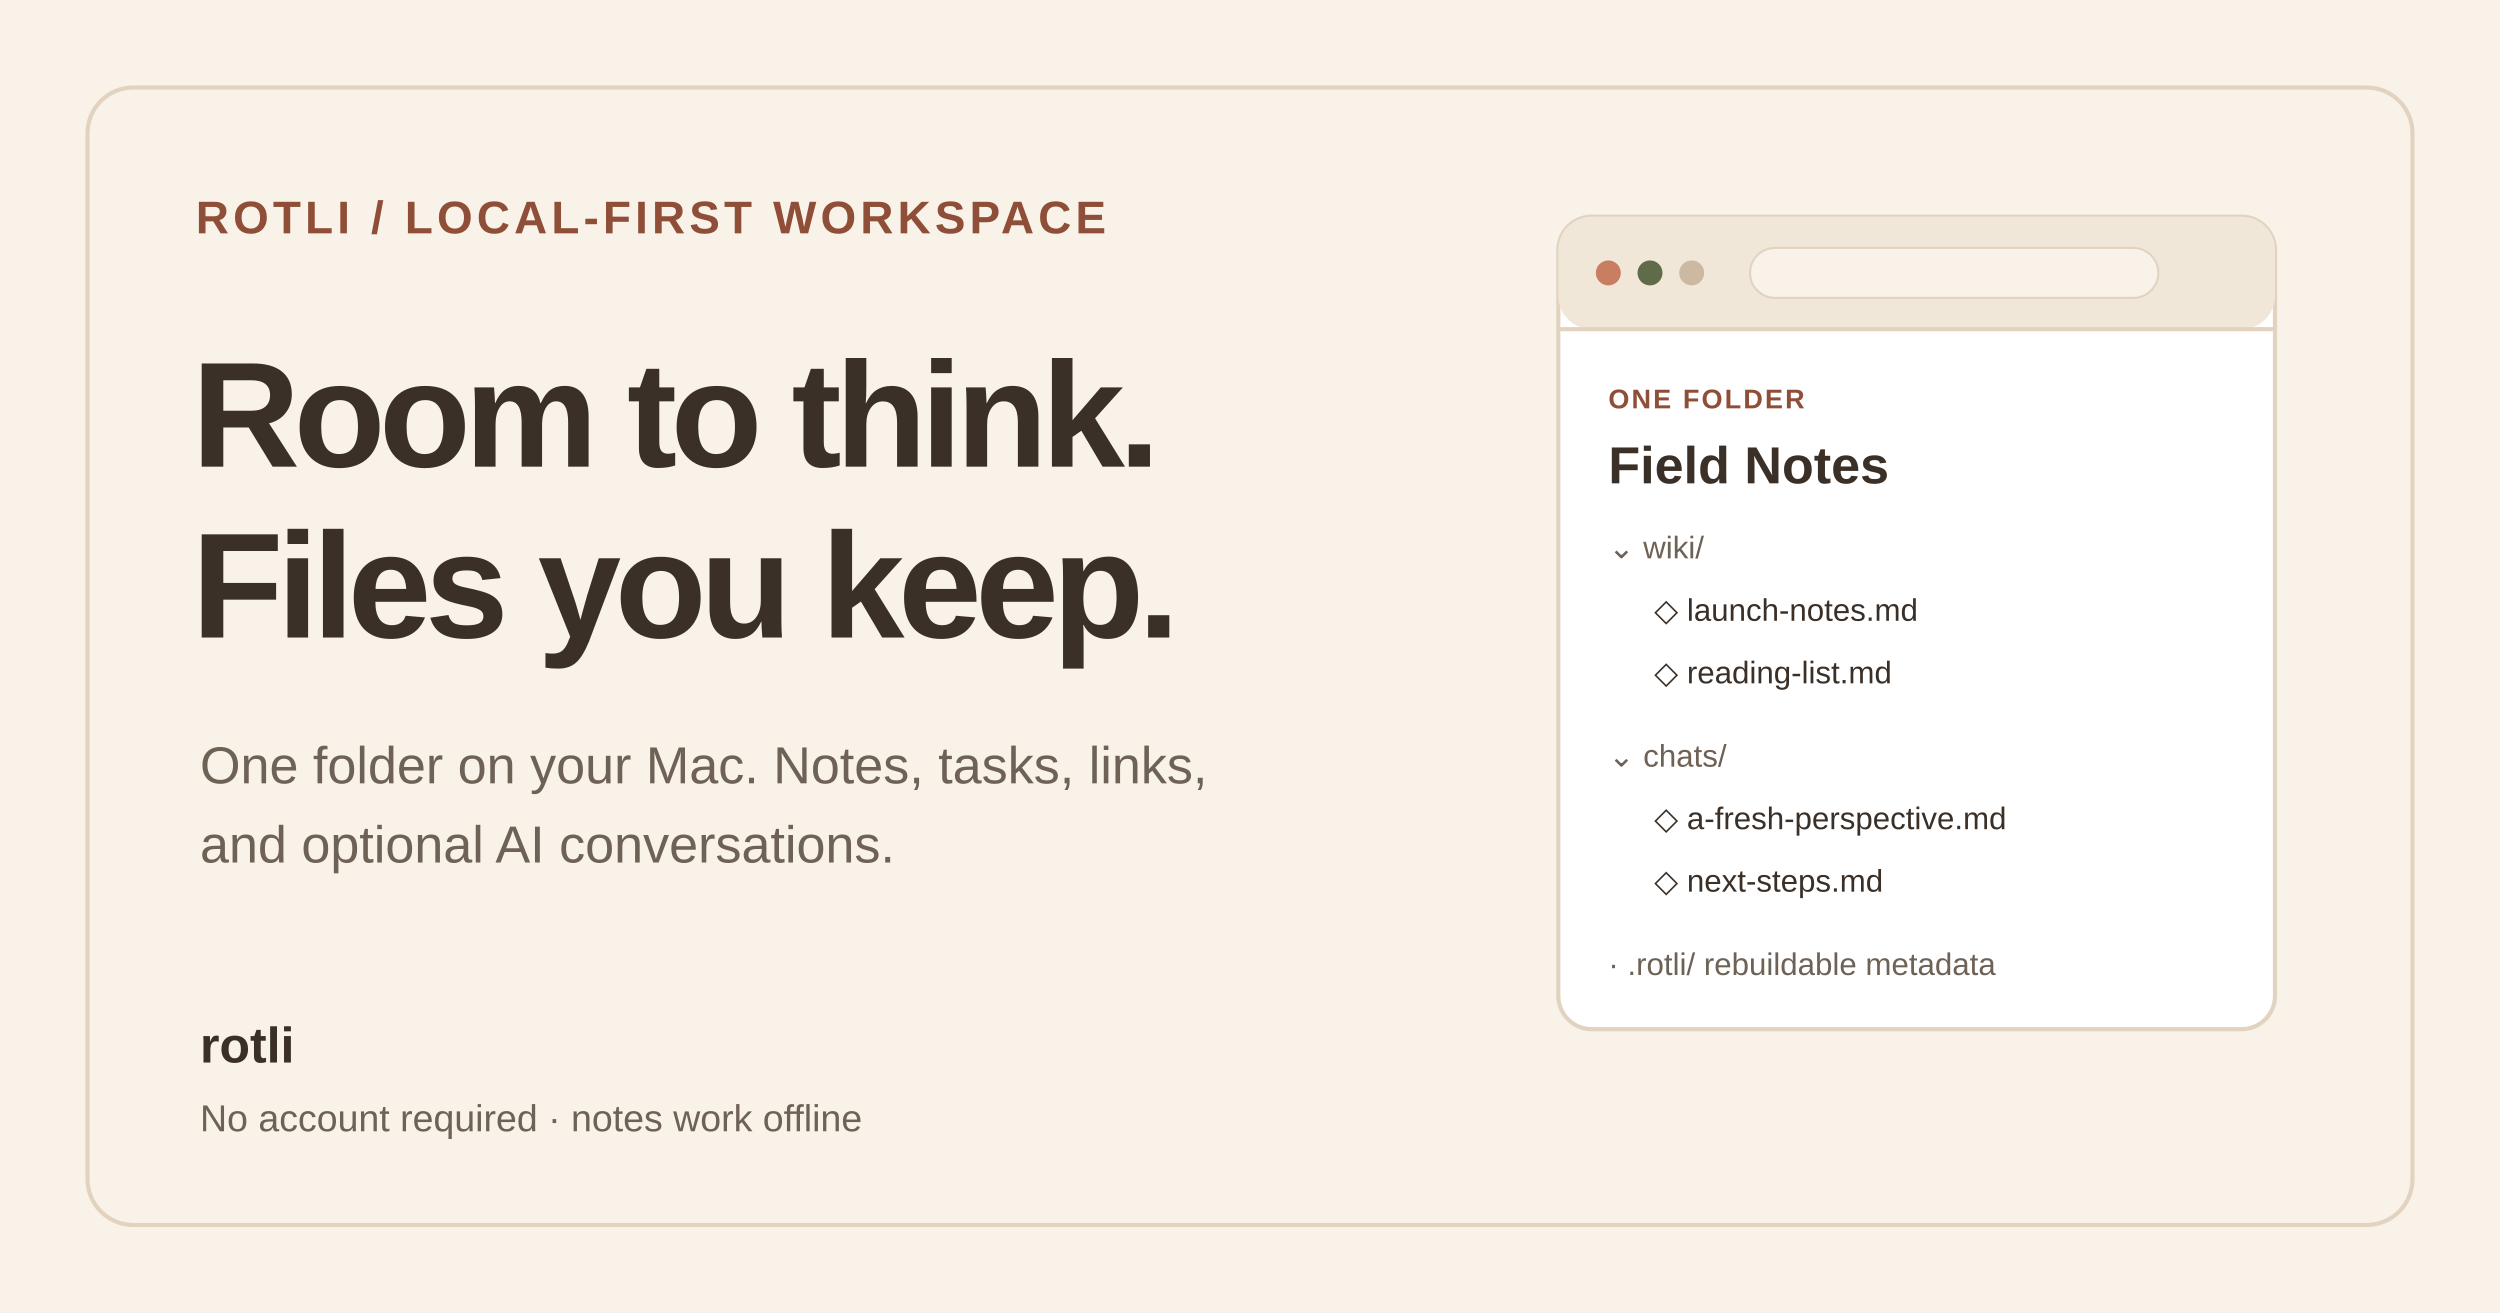
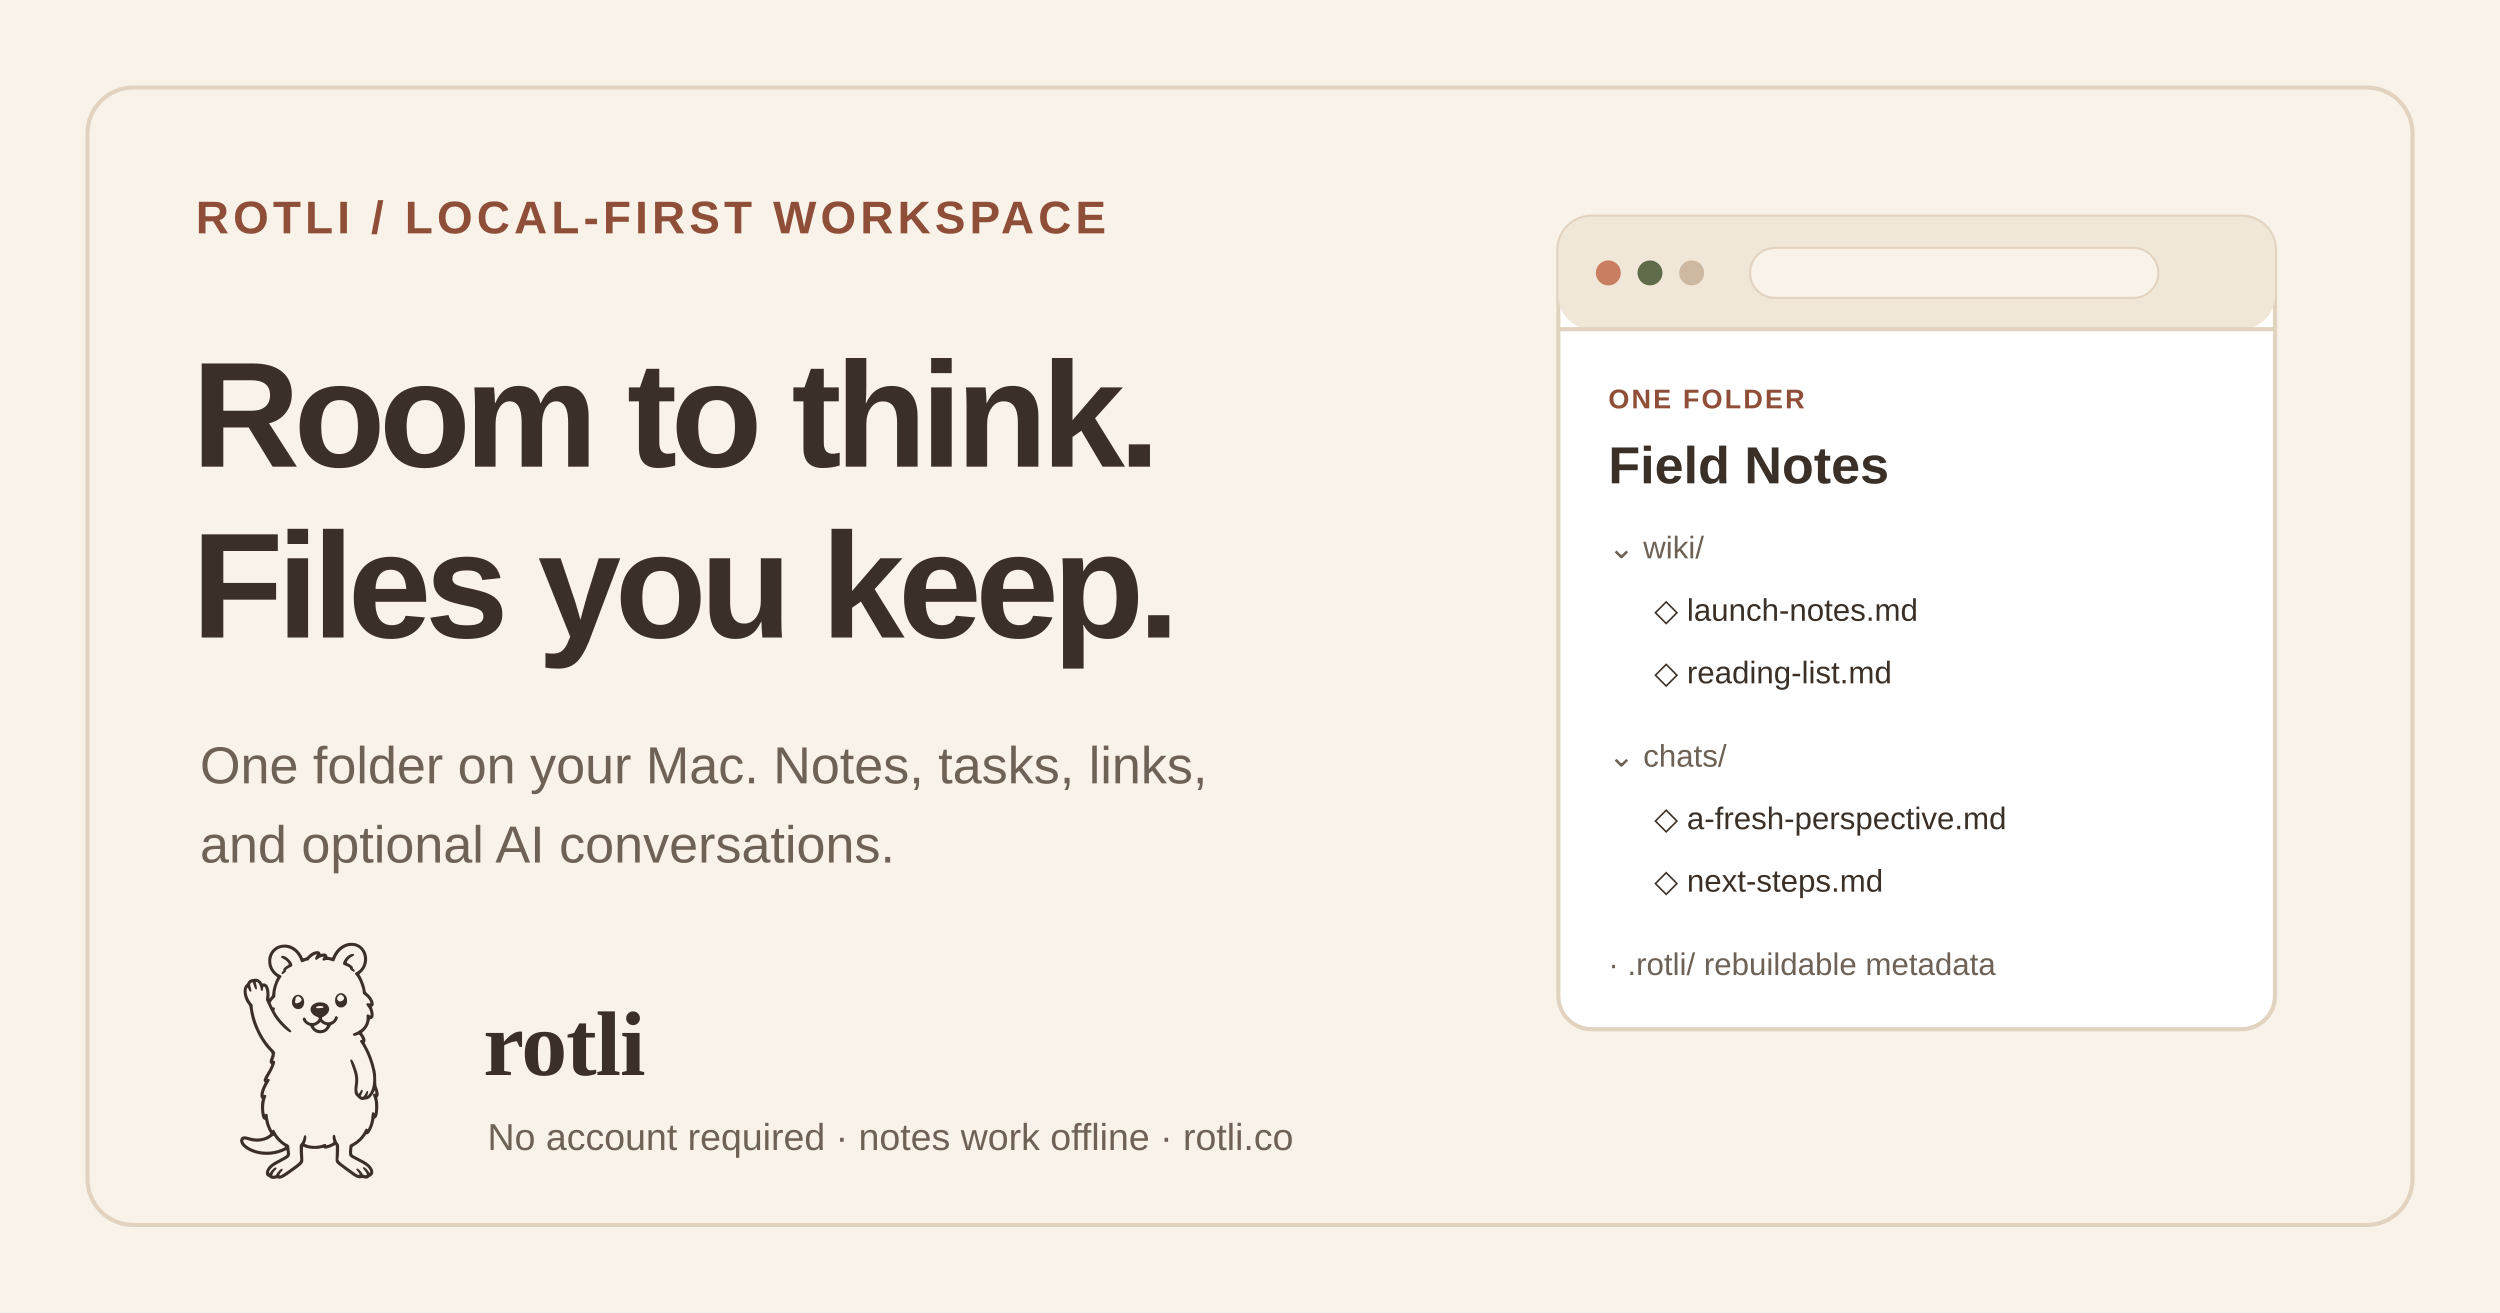
<svg xmlns="http://www.w3.org/2000/svg" width="1200" height="630" viewBox="0 0 1200 630" role="img" aria-labelledby="title description">
-   <style>@font-face { font-family: "General Sans"; src: url("fonts/GeneralSans-Regular.woff2"); font-weight: 400; } @font-face { font-family: "General Sans"; src: url("fonts/GeneralSans-Semibold.woff2"); font-weight: 700; }</style>
+   <style>@font-face { font-family: "General Sans"; src: url("fonts/GeneralSans-Regular.woff2"); font-weight: 400; } @font-face { font-family: "General Sans"; src: url("fonts/GeneralSans-Semibold.woff2"); font-weight: 700; } @font-face { font-family: "Baloo 2"; src: url("fonts/Baloo2-600.ttf"); font-weight: 600; }</style>
  <rect width="1200" height="630" fill="#f8f2e9" />
  <rect x="42" y="42" width="1116" height="546" rx="22" fill="#f8f2e9" stroke="#e2d3c1" stroke-width="2" />
  <g font-family="General Sans, Arial, sans-serif">
    <text x="94" y="112" fill="#8f4e37" font-size="22" font-weight="700" letter-spacing="2">ROTLI / LOCAL-FIRST WORKSPACE</text>
    <text x="92" y="224" fill="#3a3028" font-size="72" font-weight="700" letter-spacing="-3">Room to think.</text>
    <text x="92" y="306" fill="#3a3028" font-size="72" font-weight="700" letter-spacing="-3">Files you keep.</text>
    <text x="96" y="376" fill="#6e6155" font-size="25">One folder on your Mac. Notes, tasks, links,</text>
    <text x="96" y="414" fill="#6e6155" font-size="25">and optional AI conversations.</text>
-     <text x="96" y="510" fill="#3a3028" font-size="24" font-weight="700">rotli</text>
-     <text x="96" y="543" fill="#6e6155" font-size="18">No account required · notes work offline</text>
+   </g>
+   <svg x="88" y="446" width="128" height="128" viewBox="0 0 1024 1024" aria-hidden="true">
+     <g transform="translate(0,1024) scale(0.1,-0.1)" fill="#3A3028" stroke="none">
+       <path d="M6320 9705 c-246 -54 -464 -243 -575 -497 -28 -65 -28 -65 -69 -53 -23 7 -65 16 -93 20 -43 6 -53 10 -53 26 0 36 -28 76 -66 94 -37 17 -62 17 -168 -1 -23 -4 -37 -3 -33 2 3 5 -1 23 -8 41 -50 119 -300 54 -460 -118 -45 -49 -64 -63 -107 -74 -29 -8 -62 -17 -73 -20 -16 -5 -23 3 -39 40 -10 26 -40 79 -66 118 -164 250 -388 376 -650 365 -293 -13 -515 -194 -586 -478 -20 -80 -14 -275 11 -360 44 -145 154 -297 271 -375 30 -20 53 -40 52 -43 -106 -198 -179 -432 -194 -627 -7 -80 -7 -81 -59 -137 l-53 -57 5 118 c14 297 -85 491 -238 467 -37 -6 -39 -5 -58 33 -47 92 -166 162 -249 147 -20 -4 -62 -9 -93 -10 -90 -4 -171 -60 -205 -141 -9 -22 -35 -56 -59 -77 -150 -133 -105 -522 88 -760 43 -52 44 -56 61 -178 36 -255 106 -508 202 -728 158 -363 347 -656 569 -882 82 -83 85 -116 29 -260 -50 -128 -51 -181 -6 -221 34 -30 34 -30 11 -87 -31 -79 -107 -224 -161 -307 -117 -180 -142 -280 -80 -314 14 -8 9 -23 -35 -108 -119 -230 -156 -454 -86 -519 24 -22 25 -26 15 -66 -30 -112 -35 -174 -29 -336 10 -257 54 -404 127 -419 29 -5 50 -44 50 -94 0 -48 94 -284 157 -393 28 -49 28 -49 -12 -83 -174 -150 -483 -194 -760 -107 -204 64 -296 50 -346 -54 -56 -114 29 -274 208 -394 409 -274 1017 -300 1498 -65 60 30 65 26 70 -69 6 -109 11 -104 -280 -257 -239 -125 -309 -170 -390 -253 -162 -164 -181 -378 -38 -425 21 -7 44 -20 51 -31 34 -48 154 -64 243 -33 35 13 49 13 72 4 79 -33 189 7 377 140 590 416 607 434 596 608 -13 178 -17 473 -8 473 5 0 34 -11 63 -24 154 -67 436 -86 614 -41 97 24 97 24 125 3 24 -17 37 -20 78 -14 89 12 235 68 329 126 18 12 24 12 38 0 15 -12 16 -35 10 -224 -12 -410 -13 -385 18 -438 28 -49 71 -83 441 -353 76 -55 157 -115 182 -133 127 -95 257 -140 324 -112 26 11 43 10 105 -5 98 -23 154 -15 203 29 20 19 55 43 78 54 155 78 102 308 -110 480 -74 61 -190 127 -406 235 -85 42 -167 88 -182 102 -31 29 -34 60 -21 222 6 83 6 83 77 122 161 88 324 237 411 375 42 66 51 75 72 70 89 -23 237 270 289 569 3 21 12 37 19 37 27 0 74 52 88 98 48 150 57 449 20 619 -20 91 -20 91 5 117 50 50 41 173 -24 346 -36 95 -36 95 -39 315 -2 195 -5 234 -29 345 -74 346 -200 684 -356 956 -50 86 -60 111 -51 124 51 70 28 171 -71 311 -42 60 -42 60 -12 84 138 110 227 250 260 413 16 79 21 91 36 86 27 -8 87 25 105 60 37 72 21 243 -36 371 -19 43 -19 43 5 53 128 59 19 342 -197 515 -46 36 -52 48 -64 122 -17 97 -40 180 -85 295 -45 119 -78 188 -115 246 -42 65 -42 67 -9 89 43 28 123 113 158 168 240 377 83 873 -314 991 -78 23 -231 29 -310 11z m241 -115 c457 -85 516 -786 84 -1004 -71 -36 -73 -60 -10 -122 101 -101 255 -493 255 -649 0 -49 10 -63 93 -125 95 -70 192 -205 199 -275 3 -33 0 -34 -78 -20 -81 14 -99 -48 -34 -119 69 -74 120 -210 120 -317 0 -46 -2 -46 -55 -14 -48 30 -59 31 -84 6 -17 -17 -19 -30 -14 -113 9 -172 -68 -333 -214 -447 -70 -55 -183 -118 -243 -136 -110 -33 -79 -134 33 -105 28 7 70 21 92 31 40 18 40 18 67 -8 26 -25 79 -117 93 -160 5 -20 3 -23 -19 -23 -26 0 -66 -31 -66 -50 0 -6 22 -43 48 -83 187 -277 344 -662 428 -1047 79 -358 23 -752 -128 -917 -69 -74 -78 -73 -51 5 27 79 28 105 8 122 -25 21 -43 4 -82 -77 -63 -127 -115 -167 -170 -128 -22 15 -22 15 7 78 46 98 58 153 38 173 -25 26 -42 12 -87 -70 -23 -42 -48 -76 -56 -76 -40 0 -65 135 -46 250 53 327 34 481 -106 845 -71 184 -125 256 -159 210 -20 -28 -18 -41 27 -161 146 -391 174 -563 133 -819 -20 -120 -15 -279 10 -341 11 -25 48 -71 101 -121 96 -93 157 -118 234 -95 21 7 58 12 82 12 119 0 260 146 334 345 6 16 10 8 21 -35 21 -87 20 -90 -26 -90 -58 0 -70 -30 -42 -102 50 -126 65 -213 66 -398 1 -96 -3 -192 -7 -214 -8 -38 -8 -38 -31 -17 -60 57 -92 15 -101 -134 -10 -172 -64 -370 -127 -473 -19 -30 -22 -32 -37 -18 -36 33 -60 20 -91 -46 -94 -207 -277 -397 -493 -511 -40 -21 -76 -42 -81 -47 -24 -24 -46 -309 -29 -390 11 -60 67 -100 290 -212 333 -167 442 -249 500 -373 43 -96 10 -145 -39 -57 -33 58 -135 158 -172 168 -71 18 -72 -20 -3 -97 58 -64 111 -157 105 -186 -4 -25 -56 -29 -116 -9 -41 14 -49 22 -65 61 -22 51 -136 172 -173 181 -25 6 -54 -9 -54 -29 0 -6 17 -31 38 -56 168 -202 91 -219 -163 -36 -88 63 -304 222 -404 297 -153 114 -175 152 -148 260 11 45 16 121 18 272 2 210 2 210 -30 248 -63 75 -96 157 -116 289 -8 51 -47 72 -77 42 -29 -30 -33 -101 -10 -196 20 -78 20 -78 -17 -101 -60 -38 -113 -63 -170 -80 -68 -20 -68 -20 -75 2 -12 37 -47 45 -96 23 -189 -83 -499 -83 -687 -1 -51 22 -49 14 -17 85 35 76 46 221 20 248 -39 38 -72 6 -91 -88 -19 -88 -52 -159 -105 -221 -44 -52 -44 -52 -41 -245 1 -106 7 -218 12 -249 27 -166 9 -201 -174 -337 -377 -281 -547 -393 -599 -393 -43 0 -11 73 73 169 49 55 48 91 -2 91 -39 0 -162 -128 -198 -205 -21 -44 -63 -65 -130 -65 -28 0 -31 3 -31 30 0 51 55 139 127 204 50 45 36 96 -21 82 -36 -9 -135 -105 -176 -169 -37 -60 -53 -66 -58 -24 -9 71 87 193 217 275 42 27 153 88 246 137 354 183 362 194 330 435 -9 69 -18 140 -20 158 -5 44 -18 58 -88 94 -166 83 -344 265 -437 445 -19 38 -41 76 -49 86 -17 21 -50 22 -57 2 -4 -8 -10 -15 -15 -15 -13 0 -74 126 -104 212 -35 105 -74 296 -75 368 0 20 -5 41 -12 48 -17 17 -63 15 -78 -3 -21 -26 -30 -4 -41 101 -21 196 2 402 63 551 21 52 21 53 2 74 -15 17 -27 20 -56 16 -44 -6 -45 -5 -22 85 32 128 87 251 175 389 27 42 49 83 49 92 0 25 -29 47 -61 47 -39 0 -39 -1 42 136 112 189 185 343 218 465 16 56 4 86 -37 95 -15 3 -30 6 -34 7 -4 1 9 40 29 87 28 66 36 97 34 137 0 28 3 54 9 58 27 17 4 54 -105 166 -323 336 -553 757 -685 1254 -41 156 -73 350 -66 397 6 35 3 42 -37 86 -143 154 -232 426 -188 570 21 69 32 68 62 -4 42 -99 77 -128 109 -89 10 12 6 37 -19 129 -36 128 -34 153 11 192 51 42 67 31 94 -64 45 -157 86 -212 124 -167 11 13 10 29 -4 93 -9 42 -19 86 -21 97 -3 11 -7 32 -11 48 -12 55 61 39 110 -25 28 -38 76 -173 76 -215 0 -36 25 -73 50 -73 27 0 34 17 40 89 6 80 26 98 65 61 58 -54 85 -271 54 -436 -10 -53 -9 -63 10 -99 11 -22 35 -74 52 -115 55 -131 153 -322 234 -458 111 -185 341 -441 507 -562 88 -65 121 -79 147 -63 33 21 23 44 -46 111 -38 37 -121 117 -185 179 -149 144 -314 357 -388 503 -19 38 -19 42 -4 71 28 55 1 94 -60 86 -14 -1 -27 17 -57 86 -38 86 -39 89 -23 120 26 50 72 108 123 154 46 42 46 42 47 145 1 198 92 480 203 628 48 63 44 81 -25 110 -224 96 -369 358 -335 604 62 447 573 599 919 273 80 -76 172 -224 203 -326 22 -74 45 -80 135 -36 49 25 91 38 120 39 29 1 49 7 54 16 54 96 220 220 295 220 32 0 31 -2 -5 -62 -37 -59 -46 -98 -31 -127 16 -29 52 -27 82 5 34 38 155 94 201 94 44 0 45 -2 19 -38 -58 -83 -18 -135 75 -96 52 22 155 12 239 -21 94 -38 106 -33 140 60 128 355 429 562 736 505z m-3070 -7302 c58 -109 219 -270 358 -359 86 -55 89 -51 -69 -119 -374 -163 -841 -154 -1195 22 -215 107 -346 276 -254 327 25 14 36 12 140 -18 171 -51 233 -61 364 -61 197 0 403 65 533 169 47 37 83 59 104 60 4 1 13 -9 19 -21z M6395 9261 c-98 -47 -204 -166 -248 -279 -32 -80 -18 -110 58 -131 22 -6 76 -31 120 -54 71 -39 80 -47 77 -69 -2 -21 9 -35 63 -77 67 -53 83 -59 103 -39 23 23 13 56 -27 90 -33 28 -38 38 -34 64 4 28 -1 35 -59 81 -34 28 -89 62 -120 77 -69 31 -69 35 -20 112 44 68 99 115 187 160 137 70 41 133 -100 65z M3771 9203 c-39 -31 -21 -58 65 -98 82 -37 161 -110 202 -182 22 -42 22 -42 -35 -73 -32 -17 -82 -53 -112 -80 -49 -46 -53 -53 -48 -84 5 -29 0 -38 -34 -72 -40 -39 -49 -70 -27 -92 20 -20 34 -14 98 39 55 45 61 55 58 81 -6 36 40 75 156 132 90 45 100 56 92 99 -32 172 -324 404 -415 330z M5986 7770 c-236 -92 -205 -499 41 -536 93 -14 194 43 240 135 32 64 26 212 -12 280 -36 66 -85 107 -149 126 -61 18 -60 18 -120 -5z m126 -77 c102 -78 68 -194 -65 -223 -54 -12 -55 -12 -91 16 -68 54 -69 125 -3 189 68 66 92 69 159 18z M4318 7700 c-126 -67 -181 -229 -127 -374 49 -132 194 -194 316 -135 185 90 177 424 -12 510 -53 24 -130 23 -177 -1z m160 -70 c96 -75 78 -161 -47 -216 -68 -30 -96 -30 -126 1 -29 28 -30 37 -9 70 10 16 14 34 9 54 -7 35 6 65 47 104 40 37 67 34 126 -13z M5108 7411 c-288 -92 -299 -385 -19 -517 42 -20 83 -39 91 -44 64 -31 -21 -148 -143 -198 -124 -50 -295 18 -329 130 -15 50 -49 75 -85 62 -96 -34 4 -211 160 -285 34 -16 67 -29 74 -29 7 0 24 -25 39 -56 38 -82 134 -175 209 -205 96 -38 237 -34 326 9 82 39 155 115 202 208 32 63 40 72 89 94 140 63 254 245 190 303 -40 36 -84 14 -101 -51 -39 -143 -238 -215 -379 -137 -67 37 -112 86 -112 124 0 26 9 34 73 69 217 121 272 320 124 460 -80 76 -273 106 -409 63z m250 -137 c26 -18 28 -40 5 -52 -20 -10 -231 -23 -250 -15 -17 6 -16 38 0 52 38 30 208 42 245 15z m36 -688 c32 -15 73 -30 92 -33 40 -7 39 -2 13 -58 -79 -168 -355 -183 -464 -25 -32 46 -29 54 28 69 49 12 158 81 185 116 17 23 17 23 53 -10 20 -17 62 -44 93 -59z" />
+     </g>
+   </svg>
+   <g>
+     <text x="232" y="516" fill="#3a3028" font-family="Baloo 2, General Sans, Arial, sans-serif" font-size="44" font-weight="600" letter-spacing="-0.5">rotli</text>
+     <text x="234" y="552" fill="#6e6155" font-family="General Sans, Arial, sans-serif" font-size="18">No account required · notes work offline · rotli.co</text>
  </g>
  <g transform="translate(748 104)">
    <rect width="344" height="390" rx="16" fill="#ffffff" stroke="#e2d3c1" stroke-width="2" />
    <rect width="344" height="54" rx="16" fill="#f1e7d8" />
    <path d="M0 54H344" stroke="#e2d3c1" stroke-width="2" />
    <circle cx="24" cy="27" r="6" fill="#c97e62" />
    <circle cx="44" cy="27" r="6" fill="#5f6b49" />
    <circle cx="64" cy="27" r="6" fill="#cdb8a1" />
    <rect x="92" y="15" width="196" height="24" rx="12" fill="#f8f2e9" stroke="#e2d3c1" />
    <g font-family="General Sans, Arial, sans-serif">
      <text x="24" y="92" fill="#8f4e37" font-size="13" font-weight="700" letter-spacing="1">ONE FOLDER</text>
      <text x="24" y="128" fill="#3a3028" font-size="25" font-weight="700">Field Notes</text>
      <text x="24" y="164" fill="#6e6155" font-size="15">⌄  wiki/</text>
      <text x="46" y="194" fill="#3a3028" font-size="15">◇  launch-notes.md</text>
      <text x="46" y="224" fill="#3a3028" font-size="15">◇  reading-list.md</text>
      <text x="24" y="264" fill="#6e6155" font-size="15">⌄  chats/</text>
      <text x="46" y="294" fill="#3a3028" font-size="15">◇  a-fresh-perspective.md</text>
      <text x="46" y="324" fill="#3a3028" font-size="15">◇  next-steps.md</text>
      <text x="24" y="364" fill="#6e6155" font-size="15">·  .rotli/  rebuildable metadata</text>
    </g>
  </g>
</svg>
